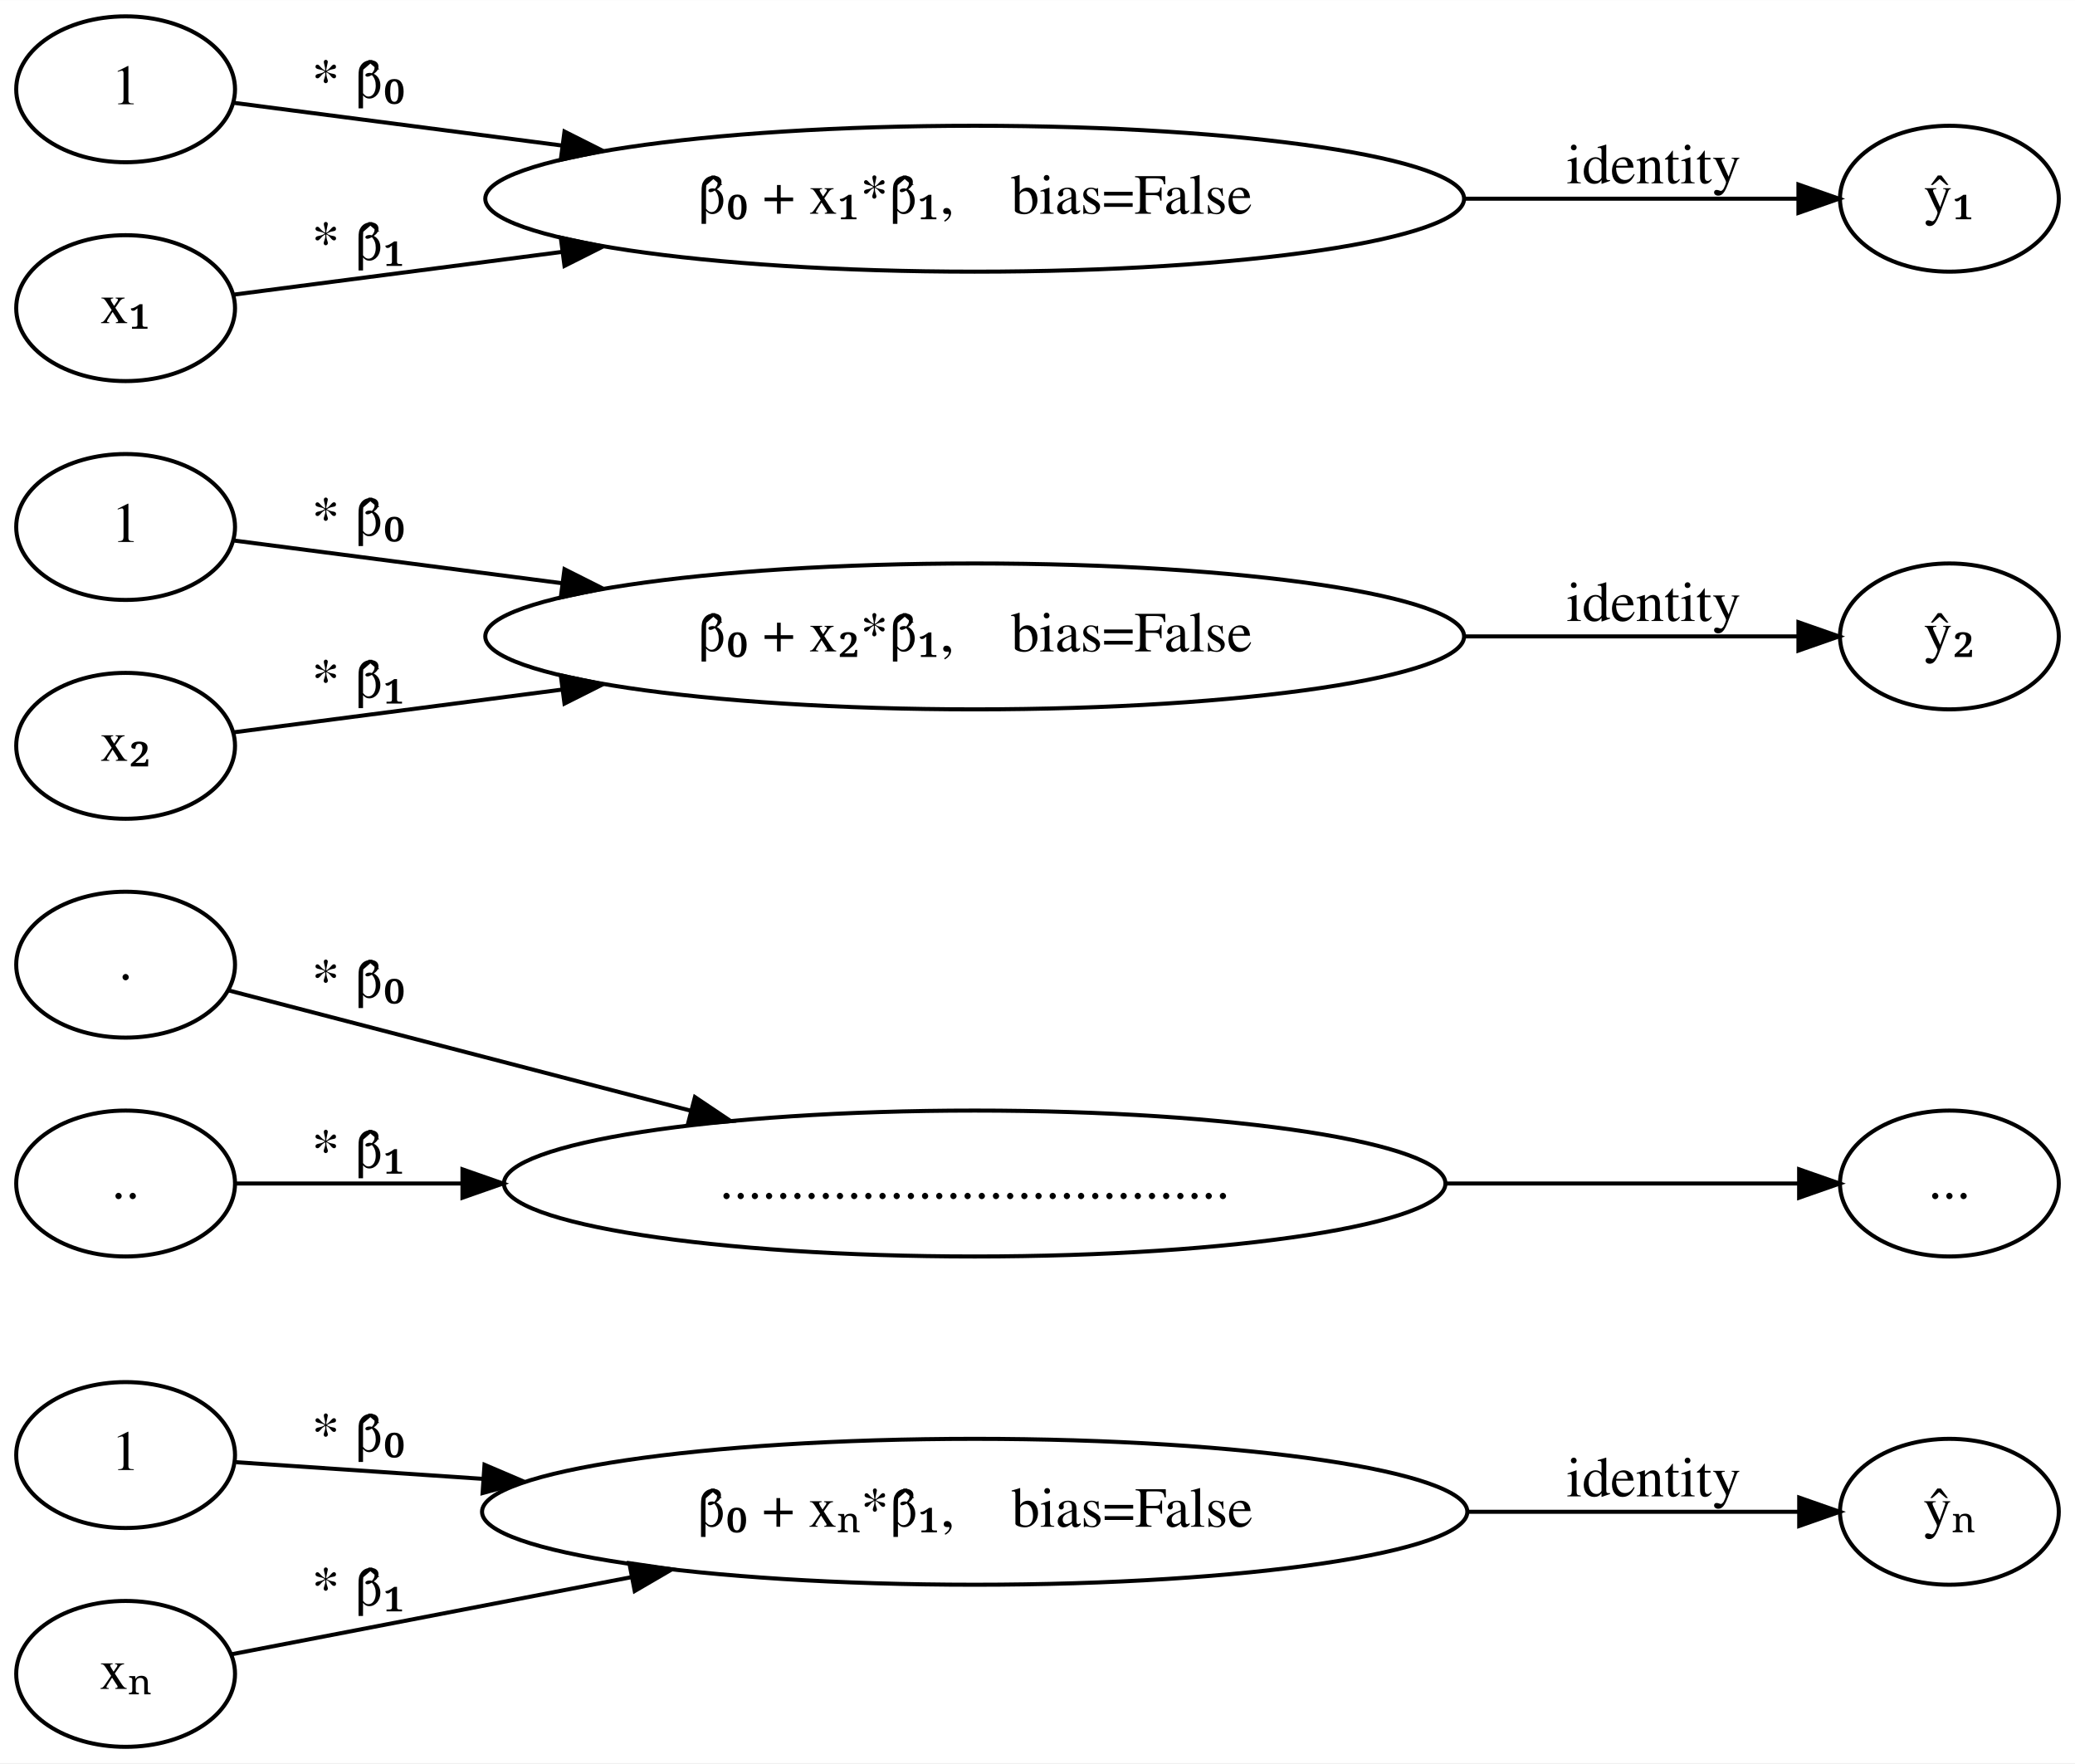
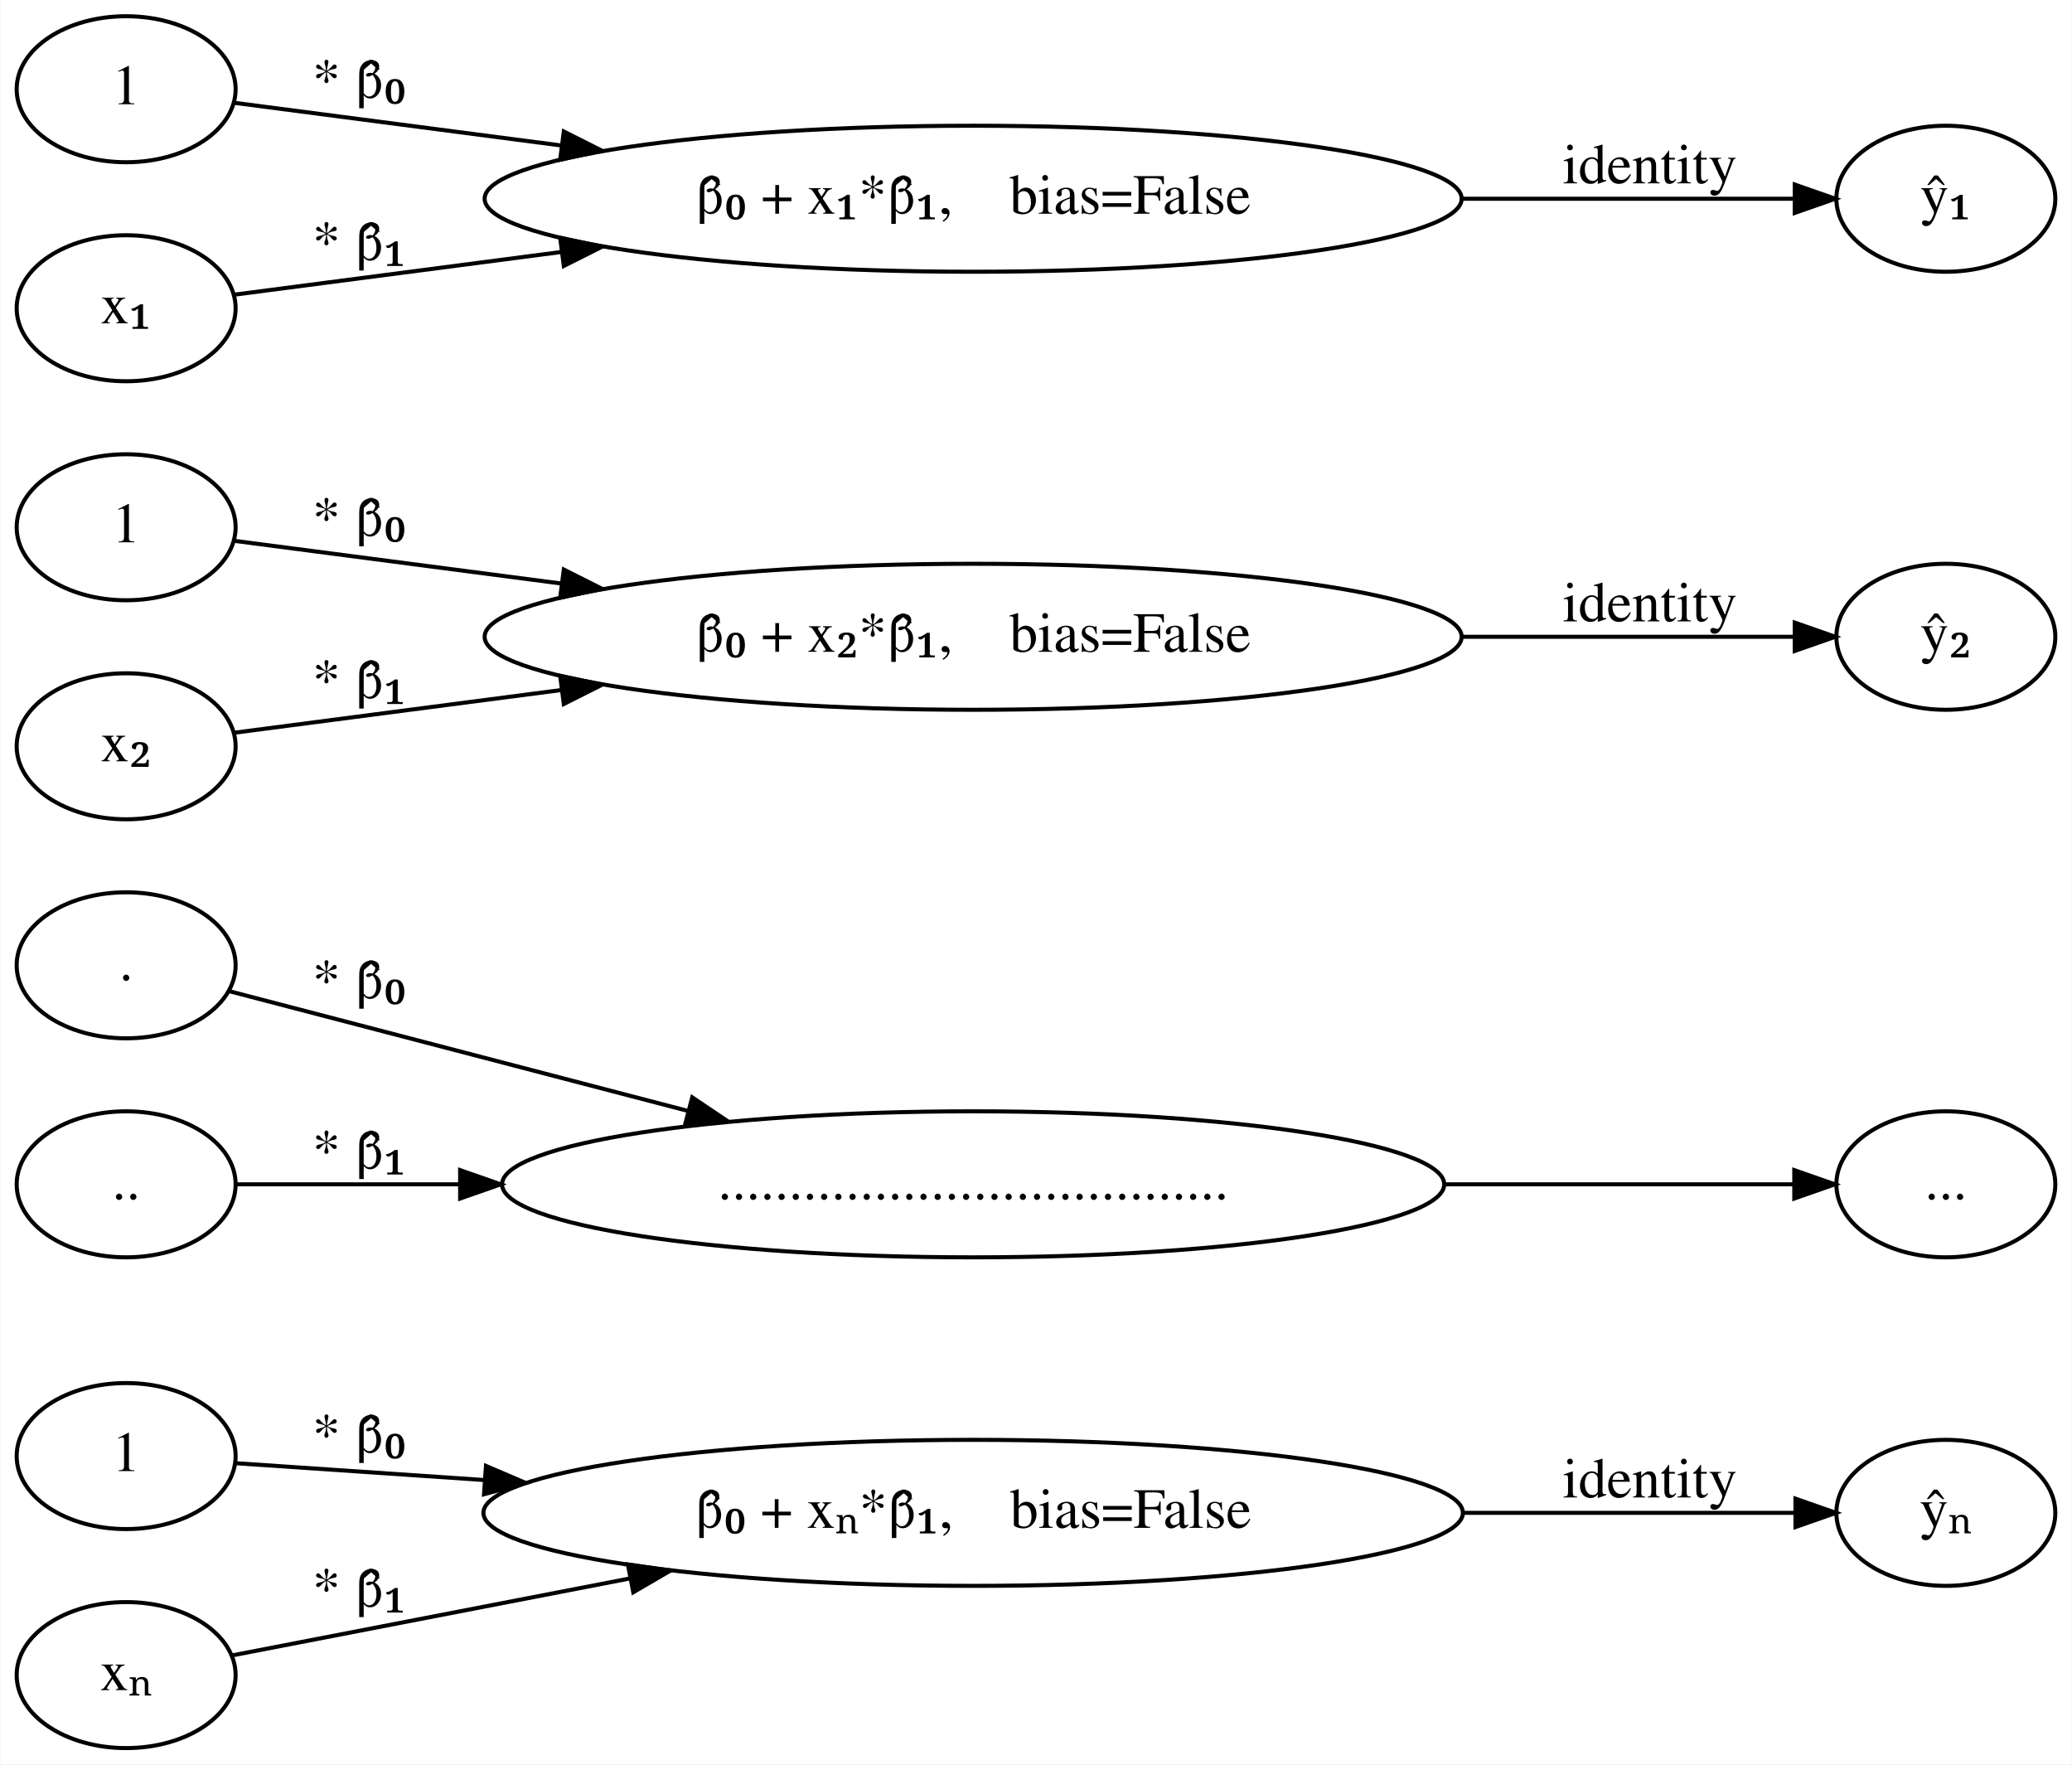
- <svg xmlns="http://www.w3.org/2000/svg" width="512pt" height="435pt" viewBox="0.00 0.00 512.08 435.00">
+ <svg xmlns="http://www.w3.org/2000/svg" width="511pt" height="435pt" viewBox="0.00 0.00 510.78 435.00">
  <g id="graph0" class="graph" transform="scale(1 1) rotate(0) translate(4 431)">
-     <polygon fill="white" stroke="transparent" points="-4,4 -4,-431 508.08,-431 508.08,4 -4,4" />
+     <polygon fill="white" stroke="transparent" points="-4,4 -4,-431 506.78,-431 506.78,4 -4,4" />
    <g id="node1" class="node">
      <ellipse fill="none" stroke="black" cx="27" cy="-72" rx="27" ry="18" />
      <text text-anchor="middle" x="27" y="-68.3" font-family="Times,serif" font-size="14.00">1</text>
    </g>
    <g id="node2" class="node">
-       <ellipse fill="none" stroke="black" cx="236.54" cy="-58" rx="121.58" ry="18" />
-       <text text-anchor="middle" x="236.54" y="-54.3" font-family="Times,serif" font-size="14.00">β̂₀ + xₙ*β̂₁,    bias=False</text>
+       <ellipse fill="none" stroke="black" cx="235.89" cy="-58" rx="120.78" ry="18" />
+       <text text-anchor="middle" x="235.89" y="-54.3" font-family="Times,serif" font-size="14.00">β̂₀ + xₙ*β̂₁,    bias=False</text>
    </g>
    <g id="edge1" class="edge">
-       <path fill="none" stroke="black" d="M54.28,-70.23C70.34,-69.14 92.15,-67.67 115.08,-66.13" />
-       <polygon fill="black" stroke="black" points="115.57,-69.6 125.31,-65.44 115.1,-62.62 115.57,-69.6" />
+       <path fill="none" stroke="black" d="M54.2,-70.23C70.3,-69.14 92.21,-67.66 115.21,-66.1" />
+       <polygon fill="black" stroke="black" points="115.74,-69.57 125.48,-65.4 115.26,-62.59 115.74,-69.57" />
      <text text-anchor="middle" x="84.5" y="-72.8" font-family="Times,serif" font-size="14.00">* β̂₀</text>
    </g>
    <g id="node4" class="node">
-       <ellipse fill="none" stroke="black" cx="477.08" cy="-58" rx="27" ry="18" />
-       <text text-anchor="middle" x="477.08" y="-54.3" font-family="Times,serif" font-size="14.00">ŷₙ</text>
+       <ellipse fill="none" stroke="black" cx="475.78" cy="-58" rx="27" ry="18" />
+       <text text-anchor="middle" x="475.78" y="-54.3" font-family="Times,serif" font-size="14.00">ŷₙ</text>
    </g>
    <g id="edge3" class="edge">
-       <path fill="none" stroke="black" d="M358.21,-58C388,-58 417.67,-58 439.8,-58" />
-       <polygon fill="black" stroke="black" points="440.02,-61.5 450.02,-58 440.02,-54.5 440.02,-61.5" />
-       <text text-anchor="middle" x="404.08" y="-61.8" font-family="Times,serif" font-size="14.00">identity</text>
+       <path fill="none" stroke="black" d="M356.88,-58C386.65,-58 416.33,-58 438.47,-58" />
+       <polygon fill="black" stroke="black" points="438.69,-61.5 448.69,-58 438.69,-54.5 438.69,-61.5" />
+       <text text-anchor="middle" x="402.78" y="-61.8" font-family="Times,serif" font-size="14.00">identity</text>
    </g>
    <g id="node3" class="node">
      <ellipse fill="none" stroke="black" cx="27" cy="-18" rx="27" ry="18" />
      <text text-anchor="middle" x="27" y="-14.3" font-family="Times,serif" font-size="14.00">xₙ</text>
    </g>
    <g id="edge2" class="edge">
-       <path fill="none" stroke="black" d="M53.03,-22.82C77.57,-27.55 116.36,-35.03 151.88,-41.88" />
-       <polygon fill="black" stroke="black" points="151.31,-45.33 161.79,-43.79 152.64,-38.46 151.31,-45.33" />
+       <path fill="none" stroke="black" d="M53.37,-22.9C77.83,-27.63 116.21,-35.05 151.4,-41.86" />
+       <polygon fill="black" stroke="black" points="150.74,-45.29 161.22,-43.76 152.07,-38.42 150.74,-45.29" />
      <text text-anchor="middle" x="84.5" y="-34.8" font-family="Times,serif" font-size="14.00">* β̂₁</text>
    </g>
    <g id="node5" class="node">
      <ellipse fill="none" stroke="black" cx="27" cy="-193" rx="27" ry="18" />
      <text text-anchor="middle" x="27" y="-189.3" font-family="Times,serif" font-size="14.00">.</text>
    </g>
    <g id="node6" class="node">
-       <ellipse fill="none" stroke="black" cx="236.54" cy="-139" rx="116.18" ry="18" />
-       <text text-anchor="middle" x="236.54" y="-135.3" font-family="Times,serif" font-size="14.00">....................................</text>
+       <ellipse fill="none" stroke="black" cx="235.89" cy="-139" rx="116.18" ry="18" />
+       <text text-anchor="middle" x="235.89" y="-135.3" font-family="Times,serif" font-size="14.00">....................................</text>
    </g>
    <g id="edge4" class="edge">
-       <path fill="none" stroke="black" d="M52.62,-186.59C80.54,-179.33 127.26,-167.17 166.5,-156.96" />
-       <polygon fill="black" stroke="black" points="167.5,-160.32 176.3,-154.41 165.74,-153.55 167.5,-160.32" />
+       <path fill="none" stroke="black" d="M52.55,-186.59C80.27,-179.36 126.62,-167.26 165.65,-157.07" />
+       <polygon fill="black" stroke="black" points="166.61,-160.44 175.4,-154.53 164.84,-153.67 166.61,-160.44" />
      <text text-anchor="middle" x="84.5" y="-184.8" font-family="Times,serif" font-size="14.00">* β̂₀</text>
    </g>
    <g id="node8" class="node">
-       <ellipse fill="none" stroke="black" cx="477.08" cy="-139" rx="27" ry="18" />
-       <text text-anchor="middle" x="477.08" y="-135.3" font-family="Times,serif" font-size="14.00">...</text>
+       <ellipse fill="none" stroke="black" cx="475.78" cy="-139" rx="27" ry="18" />
+       <text text-anchor="middle" x="475.78" y="-135.3" font-family="Times,serif" font-size="14.00">...</text>
    </g>
    <g id="edge6" class="edge">
-       <path fill="none" stroke="black" d="M352.97,-139C384.52,-139 416.44,-139 439.87,-139" />
-       <polygon fill="black" stroke="black" points="440,-142.5 450,-139 440,-135.5 440,-142.5" />
-       <text text-anchor="middle" x="404.08" y="-142.8" font-family="Times,serif" font-size="14.00"> </text>
+       <path fill="none" stroke="black" d="M352.35,-139C383.56,-139 415.09,-139 438.33,-139" />
+       <polygon fill="black" stroke="black" points="438.4,-142.5 448.4,-139 438.4,-135.5 438.4,-142.5" />
+       <text text-anchor="middle" x="402.78" y="-142.8" font-family="Times,serif" font-size="14.00"> </text>
    </g>
    <g id="node7" class="node">
      <ellipse fill="none" stroke="black" cx="27" cy="-139" rx="27" ry="18" />
      <text text-anchor="middle" x="27" y="-135.3" font-family="Times,serif" font-size="14.00">..</text>
    </g>
    <g id="edge5" class="edge">
-       <path fill="none" stroke="black" d="M54.28,-139C69.16,-139 88.98,-139 110.04,-139" />
-       <polygon fill="black" stroke="black" points="110.13,-142.5 120.13,-139 110.13,-135.5 110.13,-142.5" />
+       <path fill="none" stroke="black" d="M54.2,-139C68.87,-139 88.36,-139 109.1,-139" />
+       <polygon fill="black" stroke="black" points="109.37,-142.5 119.37,-139 109.37,-135.5 109.37,-142.5" />
      <text text-anchor="middle" x="84.5" y="-142.8" font-family="Times,serif" font-size="14.00">* β̂₁</text>
    </g>
    <g id="node9" class="node">
      <ellipse fill="none" stroke="black" cx="27" cy="-301" rx="27" ry="18" />
      <text text-anchor="middle" x="27" y="-297.3" font-family="Times,serif" font-size="14.00">1 </text>
    </g>
    <g id="node10" class="node">
-       <ellipse fill="none" stroke="black" cx="236.54" cy="-274" rx="120.78" ry="18" />
-       <text text-anchor="middle" x="236.54" y="-270.3" font-family="Times,serif" font-size="14.00">β̂₀ + x₂*β̂₁,    bias=False</text>
+       <ellipse fill="none" stroke="black" cx="235.89" cy="-274" rx="120.48" ry="18" />
+       <text text-anchor="middle" x="235.89" y="-270.3" font-family="Times,serif" font-size="14.00">β̂₀ + x₂*β̂₁,    bias=False</text>
    </g>
    <g id="edge7" class="edge">
-       <path fill="none" stroke="black" d="M53.87,-297.64C74.46,-294.96 104.71,-291.02 134.65,-287.13" />
-       <polygon fill="black" stroke="black" points="135.31,-290.57 144.77,-285.81 134.4,-283.63 135.31,-290.57" />
+       <path fill="none" stroke="black" d="M53.78,-297.64C74.32,-294.96 104.47,-291.02 134.31,-287.13" />
+       <polygon fill="black" stroke="black" points="134.94,-290.57 144.4,-285.81 134.04,-283.63 134.94,-290.57" />
      <text text-anchor="middle" x="84.5" y="-298.8" font-family="Times,serif" font-size="14.00">* β̂₀</text>
    </g>
    <g id="node12" class="node">
-       <ellipse fill="none" stroke="black" cx="477.08" cy="-274" rx="27" ry="18" />
-       <text text-anchor="middle" x="477.08" y="-270.3" font-family="Times,serif" font-size="14.00">ŷ₂</text>
+       <ellipse fill="none" stroke="black" cx="475.78" cy="-274" rx="27" ry="18" />
+       <text text-anchor="middle" x="475.78" y="-270.3" font-family="Times,serif" font-size="14.00">ŷ₂</text>
    </g>
    <g id="edge9" class="edge">
-       <path fill="none" stroke="black" d="M357.51,-274C387.42,-274 417.27,-274 439.54,-274" />
-       <polygon fill="black" stroke="black" points="439.83,-277.5 449.83,-274 439.83,-270.5 439.83,-277.5" />
-       <text text-anchor="middle" x="404.08" y="-277.8" font-family="Times,serif" font-size="14.00">identity</text>
+       <path fill="none" stroke="black" d="M356.18,-274C386.07,-274 415.93,-274 438.21,-274" />
+       <polygon fill="black" stroke="black" points="438.51,-277.5 448.51,-274 438.51,-270.5 438.51,-277.5" />
+       <text text-anchor="middle" x="402.78" y="-277.8" font-family="Times,serif" font-size="14.00">identity</text>
    </g>
    <g id="node11" class="node">
      <ellipse fill="none" stroke="black" cx="27" cy="-247" rx="27" ry="18" />
      <text text-anchor="middle" x="27" y="-243.3" font-family="Times,serif" font-size="14.00">x₂</text>
    </g>
    <g id="edge8" class="edge">
-       <path fill="none" stroke="black" d="M53.87,-250.36C74.46,-253.04 104.71,-256.98 134.65,-260.87" />
-       <polygon fill="black" stroke="black" points="134.4,-264.37 144.77,-262.19 135.31,-257.43 134.4,-264.37" />
+       <path fill="none" stroke="black" d="M53.78,-250.36C74.32,-253.04 104.47,-256.98 134.31,-260.87" />
+       <polygon fill="black" stroke="black" points="134.04,-264.37 144.4,-262.19 134.94,-257.43 134.04,-264.37" />
      <text text-anchor="middle" x="84.5" y="-258.8" font-family="Times,serif" font-size="14.00">* β̂₁</text>
    </g>
    <g id="node13" class="node">
      <ellipse fill="none" stroke="black" cx="27" cy="-409" rx="27" ry="18" />
      <text text-anchor="middle" x="27" y="-405.3" font-family="Times,serif" font-size="14.00">1  </text>
    </g>
    <g id="node14" class="node">
-       <ellipse fill="none" stroke="black" cx="236.54" cy="-382" rx="120.78" ry="18" />
-       <text text-anchor="middle" x="236.54" y="-378.3" font-family="Times,serif" font-size="14.00">β̂₀ + x₁*β̂₁,    bias=False</text>
+       <ellipse fill="none" stroke="black" cx="235.89" cy="-382" rx="120.48" ry="18" />
+       <text text-anchor="middle" x="235.89" y="-378.3" font-family="Times,serif" font-size="14.00">β̂₀ + x₁*β̂₁,    bias=False</text>
    </g>
    <g id="edge10" class="edge">
-       <path fill="none" stroke="black" d="M53.87,-405.64C74.46,-402.96 104.71,-399.02 134.65,-395.13" />
-       <polygon fill="black" stroke="black" points="135.31,-398.57 144.77,-393.81 134.4,-391.63 135.31,-398.57" />
+       <path fill="none" stroke="black" d="M53.78,-405.64C74.32,-402.96 104.47,-399.02 134.31,-395.13" />
+       <polygon fill="black" stroke="black" points="134.94,-398.57 144.4,-393.81 134.04,-391.63 134.94,-398.57" />
      <text text-anchor="middle" x="84.5" y="-406.8" font-family="Times,serif" font-size="14.00">* β̂₀</text>
    </g>
    <g id="node16" class="node">
-       <ellipse fill="none" stroke="black" cx="477.08" cy="-382" rx="27" ry="18" />
-       <text text-anchor="middle" x="477.08" y="-378.3" font-family="Times,serif" font-size="14.00">ŷ₁</text>
+       <ellipse fill="none" stroke="black" cx="475.78" cy="-382" rx="27" ry="18" />
+       <text text-anchor="middle" x="475.78" y="-378.3" font-family="Times,serif" font-size="14.00">ŷ₁</text>
    </g>
    <g id="edge12" class="edge">
-       <path fill="none" stroke="black" d="M357.51,-382C387.42,-382 417.27,-382 439.54,-382" />
-       <polygon fill="black" stroke="black" points="439.83,-385.5 449.83,-382 439.83,-378.5 439.83,-385.5" />
-       <text text-anchor="middle" x="404.08" y="-385.8" font-family="Times,serif" font-size="14.00">identity</text>
+       <path fill="none" stroke="black" d="M356.18,-382C386.07,-382 415.93,-382 438.21,-382" />
+       <polygon fill="black" stroke="black" points="438.51,-385.5 448.51,-382 438.51,-378.5 438.51,-385.5" />
+       <text text-anchor="middle" x="402.78" y="-385.8" font-family="Times,serif" font-size="14.00">identity</text>
    </g>
    <g id="node15" class="node">
      <ellipse fill="none" stroke="black" cx="27" cy="-355" rx="27" ry="18" />
      <text text-anchor="middle" x="27" y="-351.3" font-family="Times,serif" font-size="14.00">x₁</text>
    </g>
    <g id="edge11" class="edge">
-       <path fill="none" stroke="black" d="M53.87,-358.36C74.46,-361.04 104.71,-364.98 134.65,-368.87" />
-       <polygon fill="black" stroke="black" points="134.4,-372.37 144.77,-370.19 135.31,-365.43 134.4,-372.37" />
+       <path fill="none" stroke="black" d="M53.78,-358.36C74.32,-361.04 104.47,-364.98 134.31,-368.87" />
+       <polygon fill="black" stroke="black" points="134.04,-372.37 144.4,-370.19 134.94,-365.43 134.04,-372.37" />
      <text text-anchor="middle" x="84.5" y="-366.8" font-family="Times,serif" font-size="14.00">* β̂₁</text>
    </g>
  </g>
</svg>
